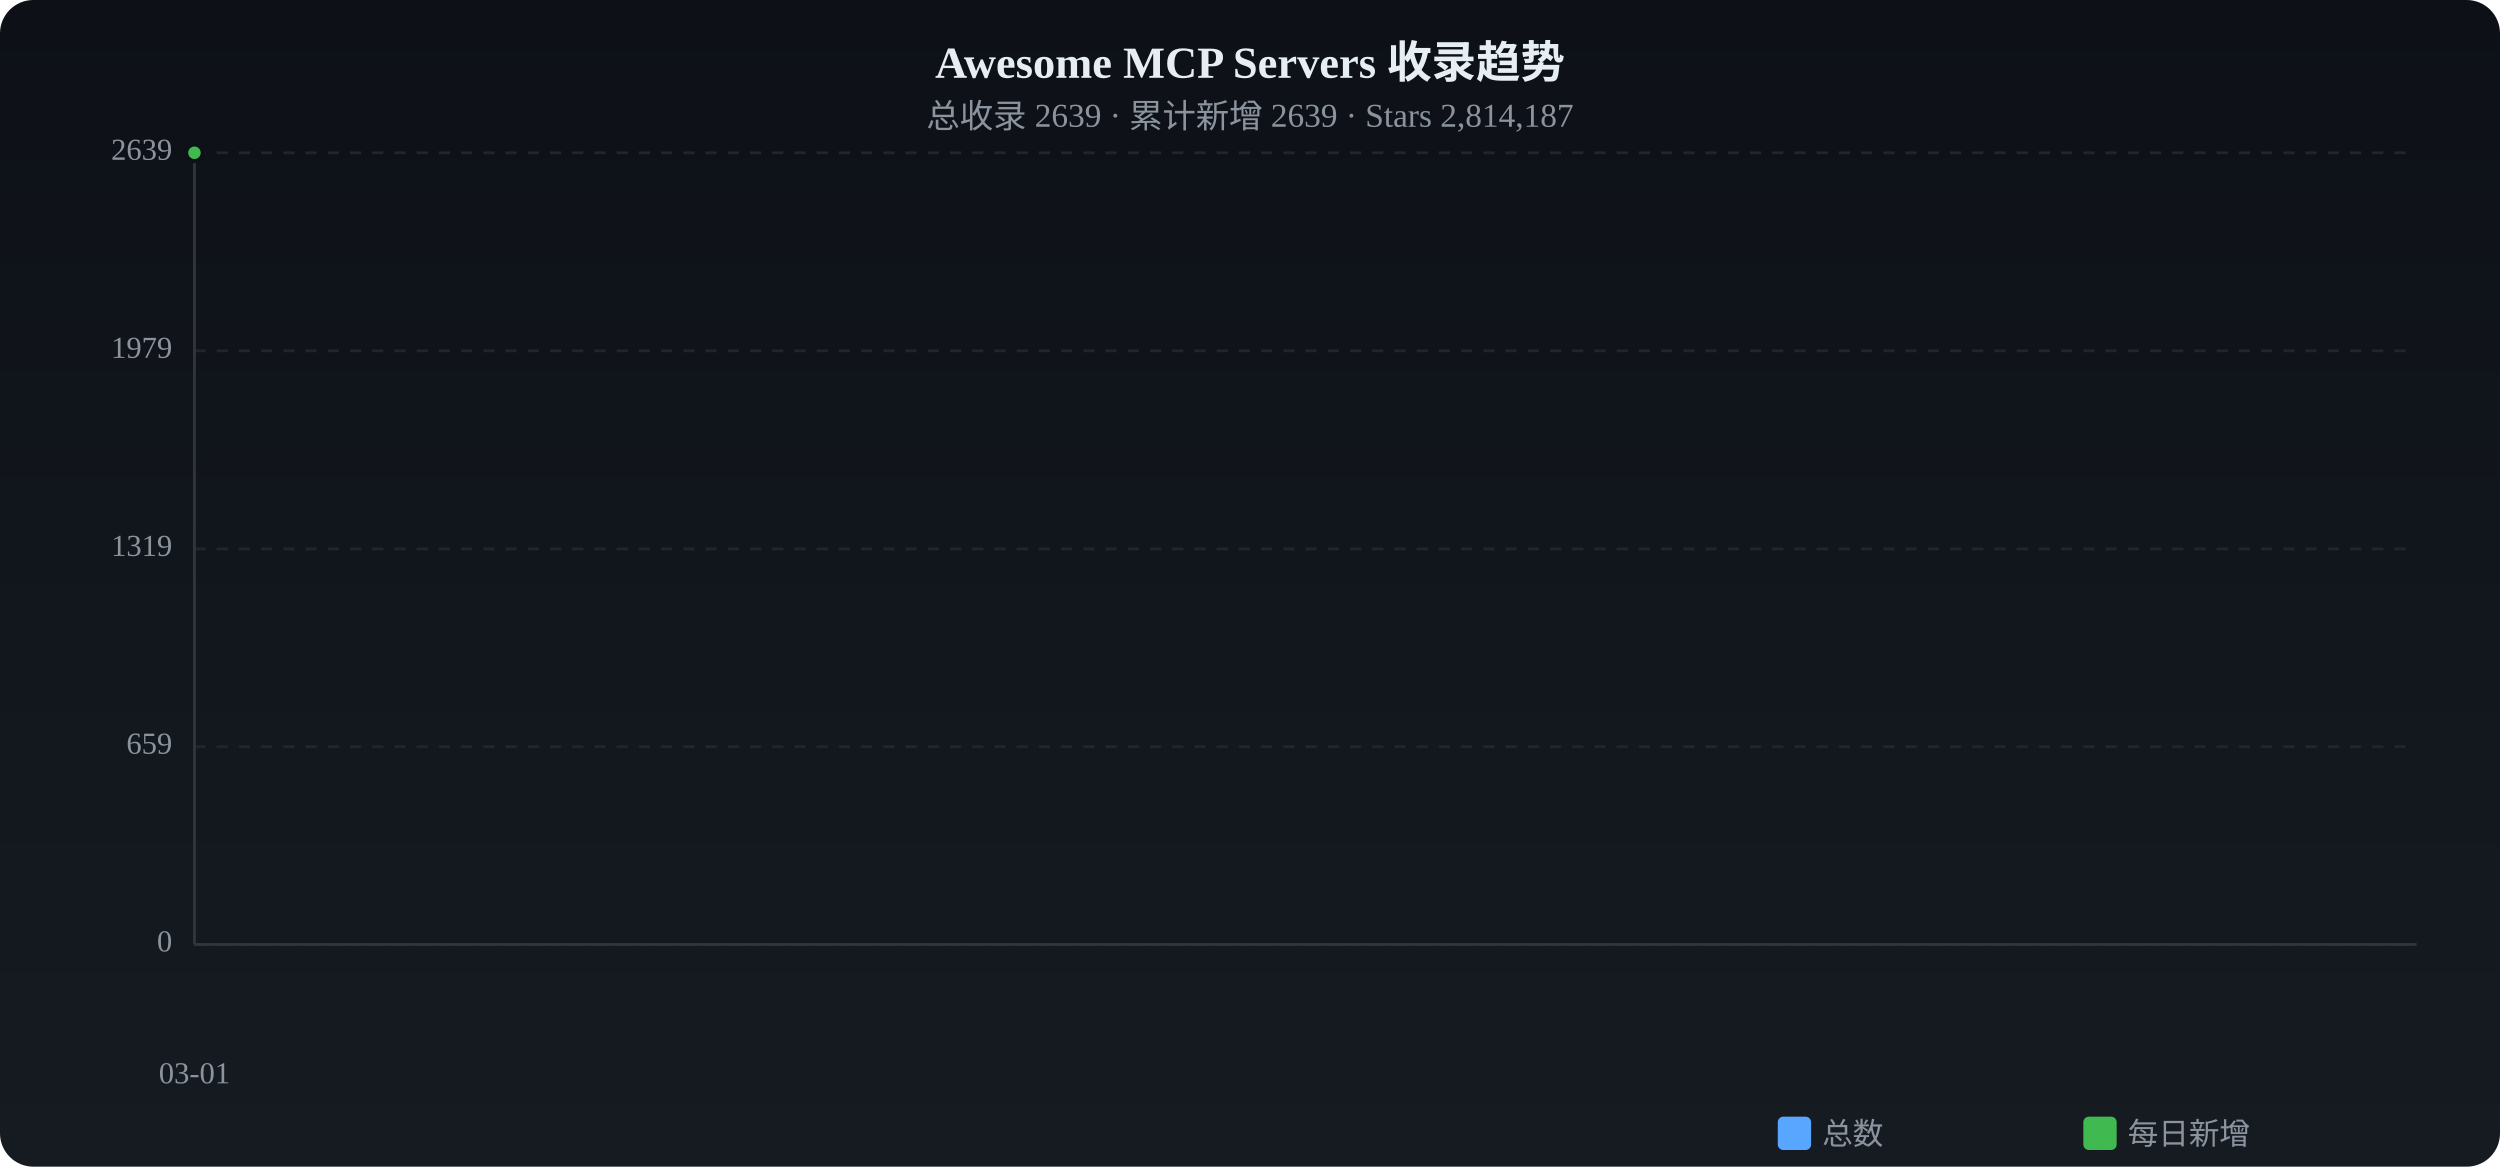
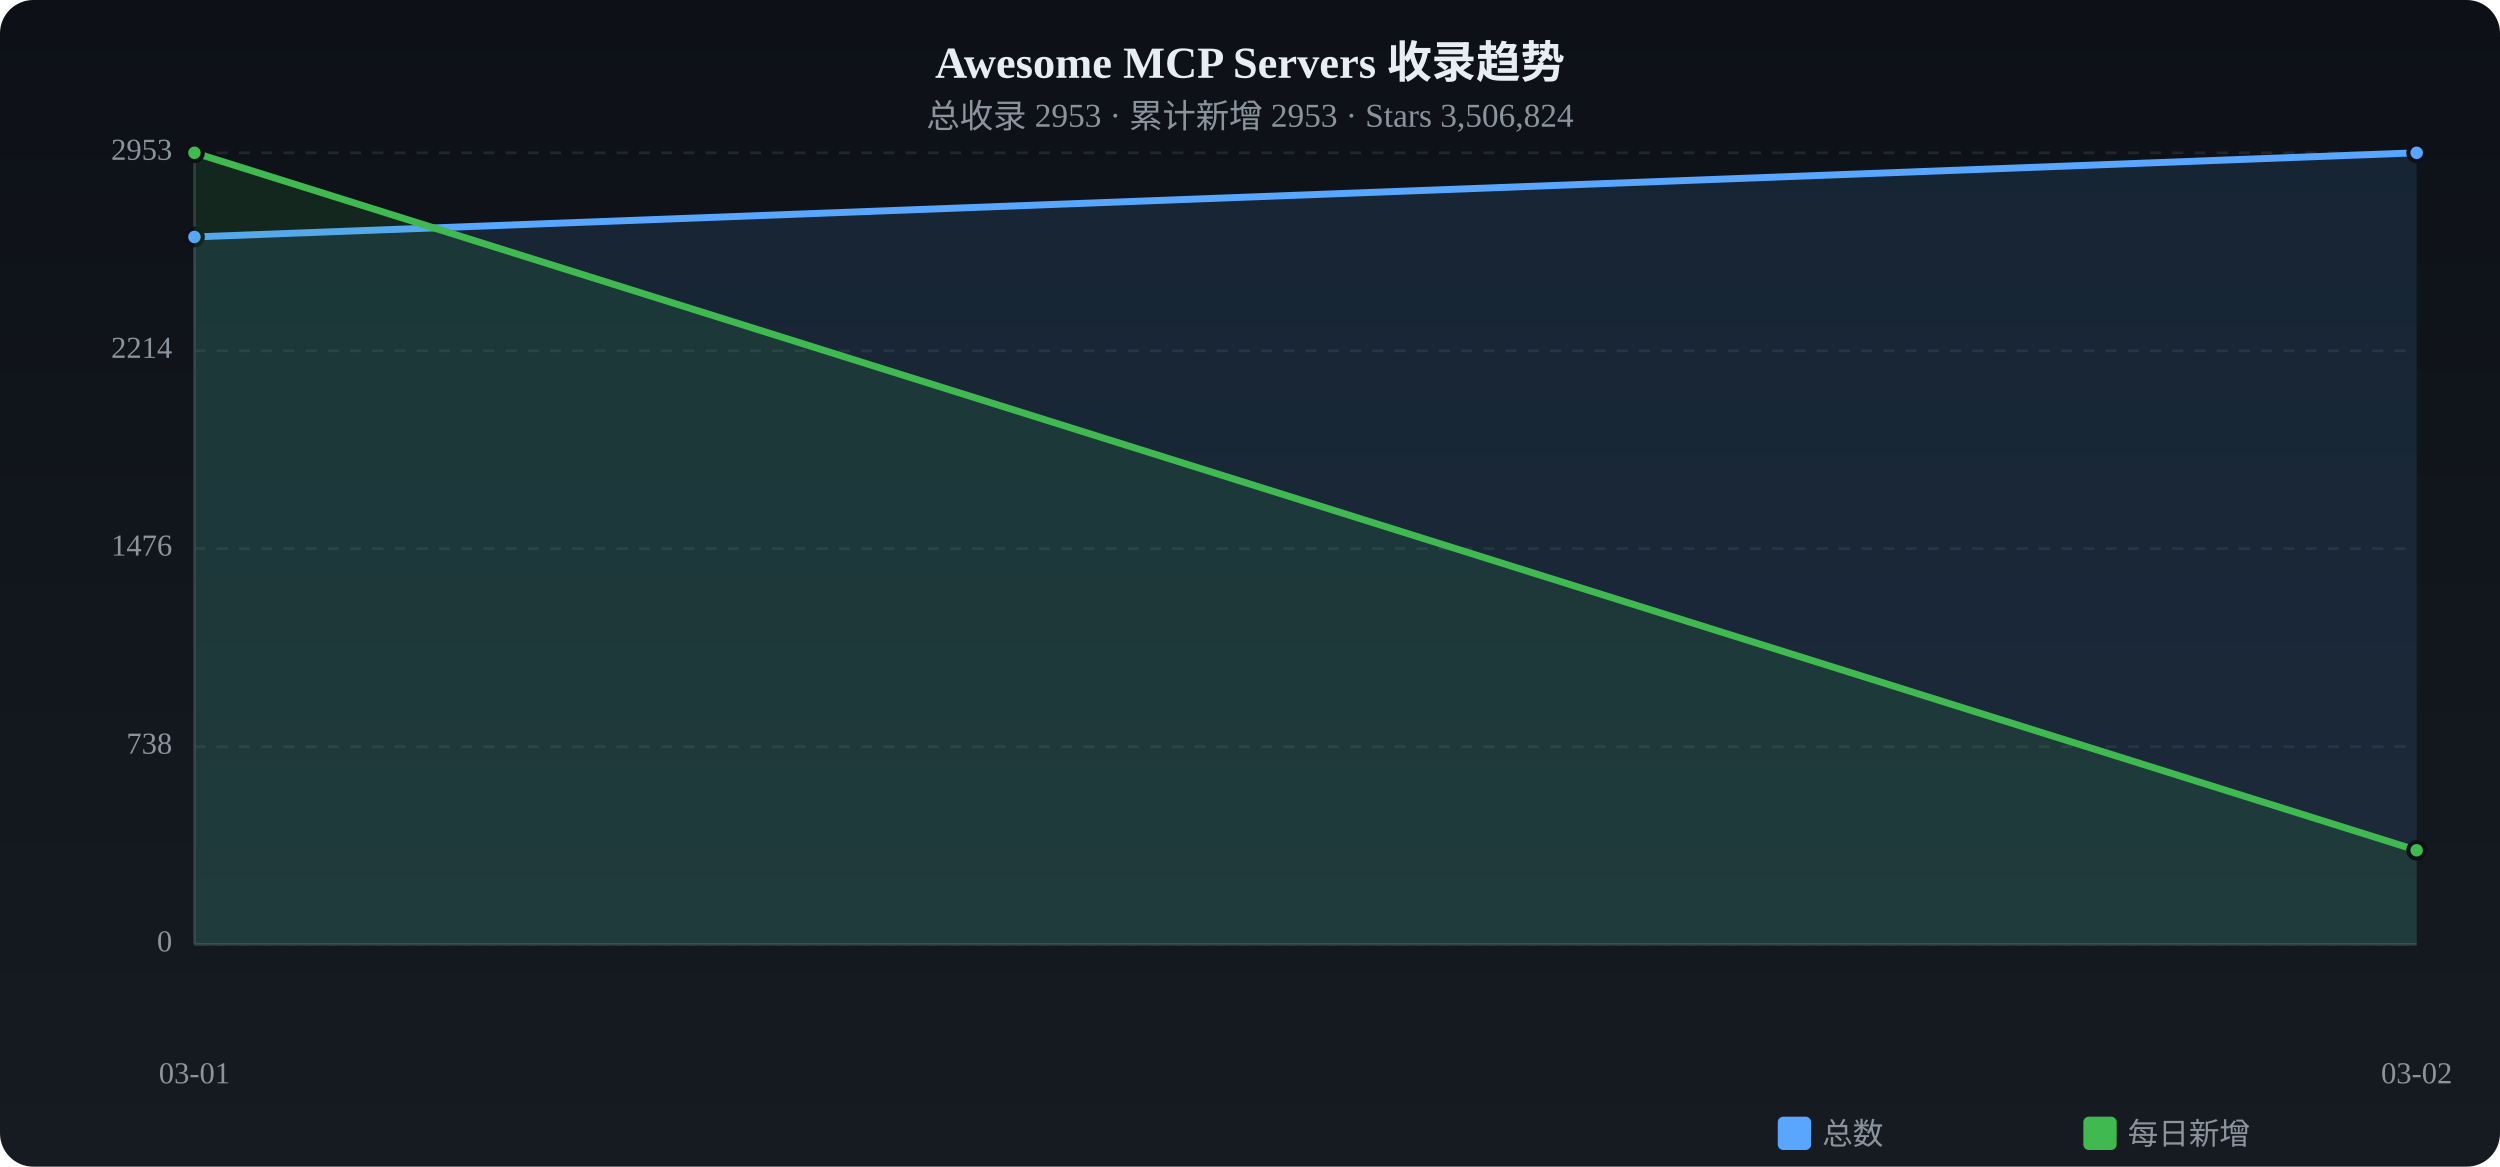
<svg xmlns="http://www.w3.org/2000/svg" viewBox="0 0 900 420" width="900" height="420">
  <defs>
    <linearGradient id="tbg" x1="0%" y1="0%" x2="0%" y2="100%">
      <stop offset="0%" stop-color="#0d1117" />
      <stop offset="100%" stop-color="#161b22" />
    </linearGradient>
  </defs>
  <rect width="900" height="420" rx="12" fill="url(#tbg)" />
  <text x="450.0" y="28" text-anchor="middle" fill="#e6edf3" font-size="16" font-weight="bold">Awesome MCP Servers 收录趋势</text>
-   <text x="450.0" y="46" text-anchor="middle" fill="#8b949e" font-size="12">总收录 2639 · 累计新增 2639 · Stars 2,814,187</text>
+   <text x="450.0" y="46" text-anchor="middle" fill="#8b949e" font-size="12">总收录 2953 · 累计新增 2953 · Stars 3,506,824</text>
  <text x="62" y="340.0" text-anchor="end" fill="#8b949e" font-size="11" dominant-baseline="middle">0</text>
  <line x1="70" y1="340.0" x2="870" y2="340.0" stroke="#21262d" stroke-dasharray="4 4" />
-   <text x="62" y="268.8" text-anchor="end" fill="#8b949e" font-size="11" dominant-baseline="middle">659</text>
+   <text x="62" y="268.8" text-anchor="end" fill="#8b949e" font-size="11" dominant-baseline="middle">738</text>
  <line x1="70" y1="268.8" x2="870" y2="268.8" stroke="#21262d" stroke-dasharray="4 4" />
-   <text x="62" y="197.6" text-anchor="end" fill="#8b949e" font-size="11" dominant-baseline="middle">1319</text>
-   <line x1="70" y1="197.6" x2="870" y2="197.6" stroke="#21262d" stroke-dasharray="4 4" />
-   <text x="62" y="126.3" text-anchor="end" fill="#8b949e" font-size="11" dominant-baseline="middle">1979</text>
+   <text x="62" y="197.5" text-anchor="end" fill="#8b949e" font-size="11" dominant-baseline="middle">1476</text>
+   <line x1="70" y1="197.5" x2="870" y2="197.5" stroke="#21262d" stroke-dasharray="4 4" />
+   <text x="62" y="126.3" text-anchor="end" fill="#8b949e" font-size="11" dominant-baseline="middle">2214</text>
  <line x1="70" y1="126.3" x2="870" y2="126.3" stroke="#21262d" stroke-dasharray="4 4" />
-   <text x="62" y="55.0" text-anchor="end" fill="#8b949e" font-size="11" dominant-baseline="middle">2639</text>
+   <text x="62" y="55.0" text-anchor="end" fill="#8b949e" font-size="11" dominant-baseline="middle">2953</text>
  <line x1="70" y1="55.0" x2="870" y2="55.0" stroke="#21262d" stroke-dasharray="4 4" />
  <line x1="70" y1="55" x2="70" y2="340" stroke="#30363d" />
  <line x1="70" y1="340" x2="870" y2="340" stroke="#30363d" />
-   <path d="M70.0,55.0 L70.0,340 L70.0,340 Z" fill="#58a6ff" opacity="0.12" />
-   <polyline points="70.0,55.0" fill="none" stroke="#58a6ff" stroke-width="2.5" stroke-linecap="round" stroke-linejoin="round" />
-   <circle cx="70.0" cy="55.0" r="3" fill="#58a6ff" stroke="#0d1117" stroke-width="1.5" />
-   <path d="M70.0,55.0 L70.0,340 L70.0,340 Z" fill="#3fb950" opacity="0.12" />
-   <polyline points="70.0,55.0" fill="none" stroke="#3fb950" stroke-width="2.5" stroke-linecap="round" stroke-linejoin="round" />
+   <path d="M70.0,85.3 L870.0,55.0 L870.0,340 L70.0,340 Z" fill="#58a6ff" opacity="0.12" />
+   <polyline points="70.0,85.3 870.0,55.0" fill="none" stroke="#58a6ff" stroke-width="2.5" stroke-linecap="round" stroke-linejoin="round" />
+   <circle cx="70.0" cy="85.3" r="3" fill="#58a6ff" stroke="#0d1117" stroke-width="1.5" />
+   <circle cx="870.0" cy="55.0" r="3" fill="#58a6ff" stroke="#0d1117" stroke-width="1.5" />
+   <path d="M70.0,55.0 L870.0,306.1 L870.0,340 L70.0,340 Z" fill="#3fb950" opacity="0.12" />
+   <polyline points="70.0,55.0 870.0,306.1" fill="none" stroke="#3fb950" stroke-width="2.5" stroke-linecap="round" stroke-linejoin="round" />
  <circle cx="70.0" cy="55.0" r="3" fill="#3fb950" stroke="#0d1117" stroke-width="1.5" />
+   <circle cx="870.0" cy="306.1" r="3" fill="#3fb950" stroke="#0d1117" stroke-width="1.5" />
  <text x="70.0" y="390" text-anchor="middle" fill="#8b949e" font-size="11">03-01</text>
+   <text x="870.0" y="390" text-anchor="middle" fill="#8b949e" font-size="11">03-02</text>
  <rect x="640" y="402" width="12" height="12" rx="2" fill="#58a6ff" />
  <text x="656" y="412" fill="#8b949e" font-size="11">总数</text>
  <rect x="750" y="402" width="12" height="12" rx="2" fill="#3fb950" />
  <text x="766" y="412" fill="#8b949e" font-size="11">每日新增</text>
</svg>
